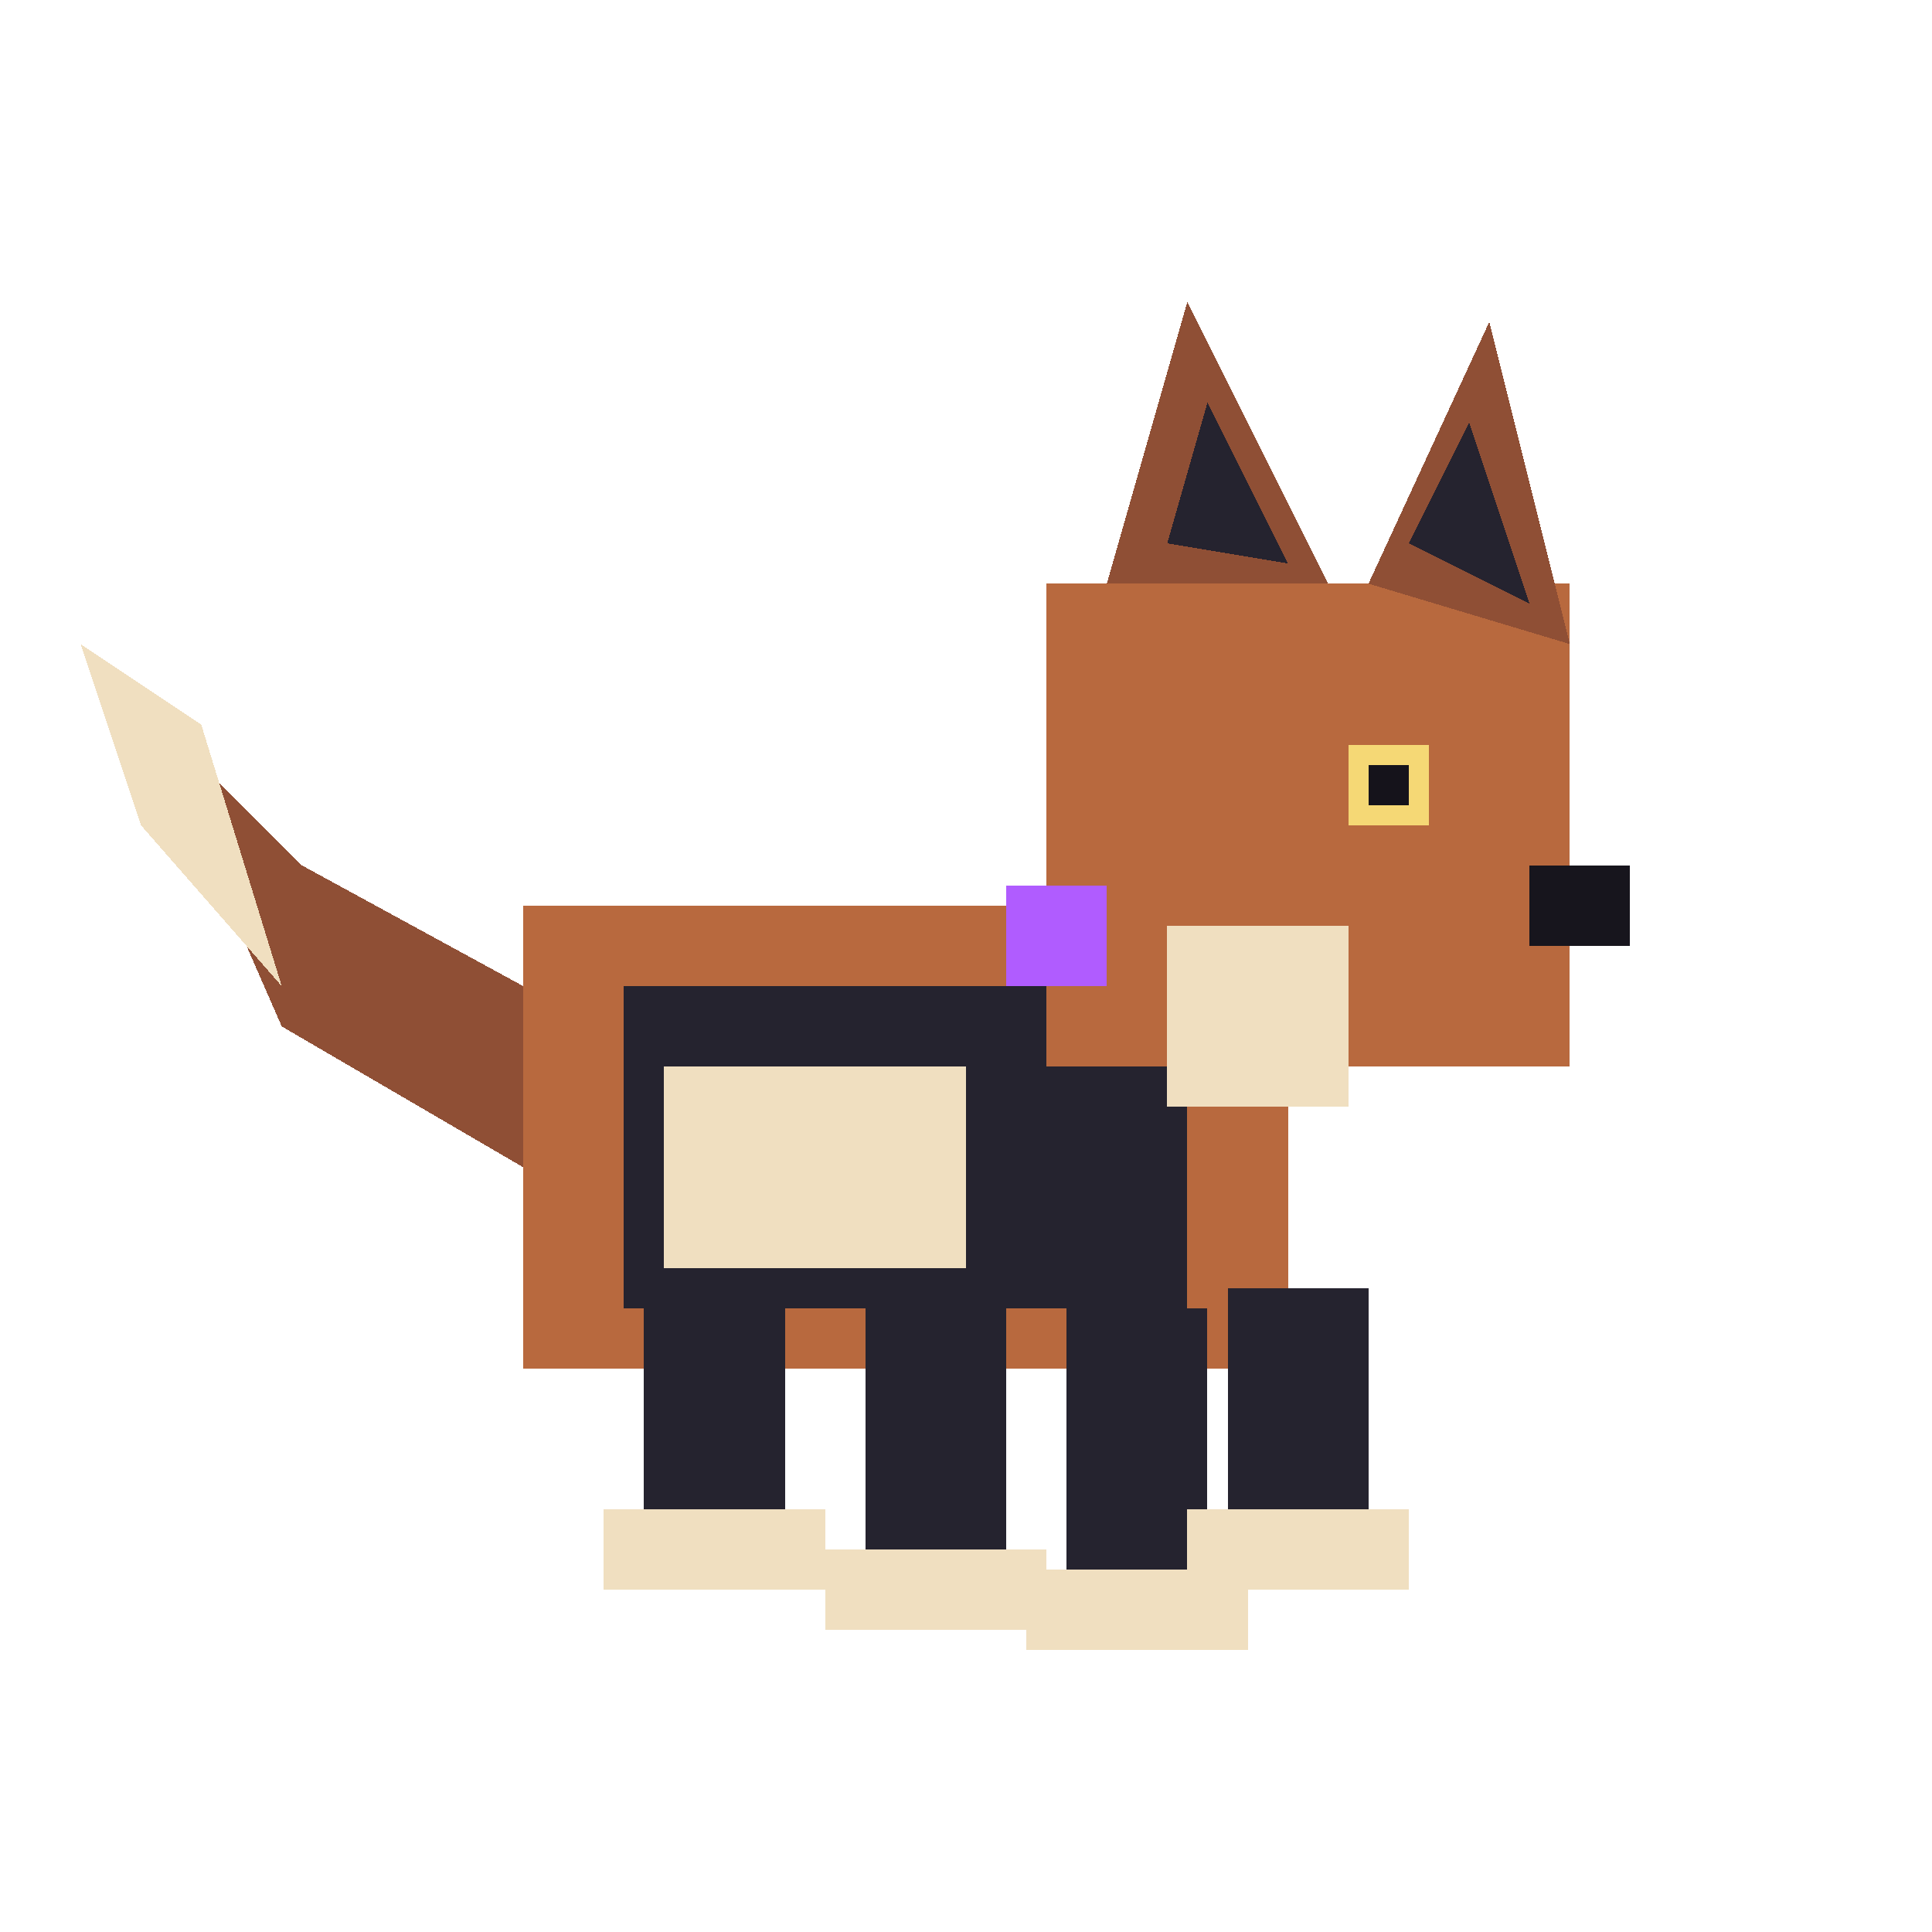
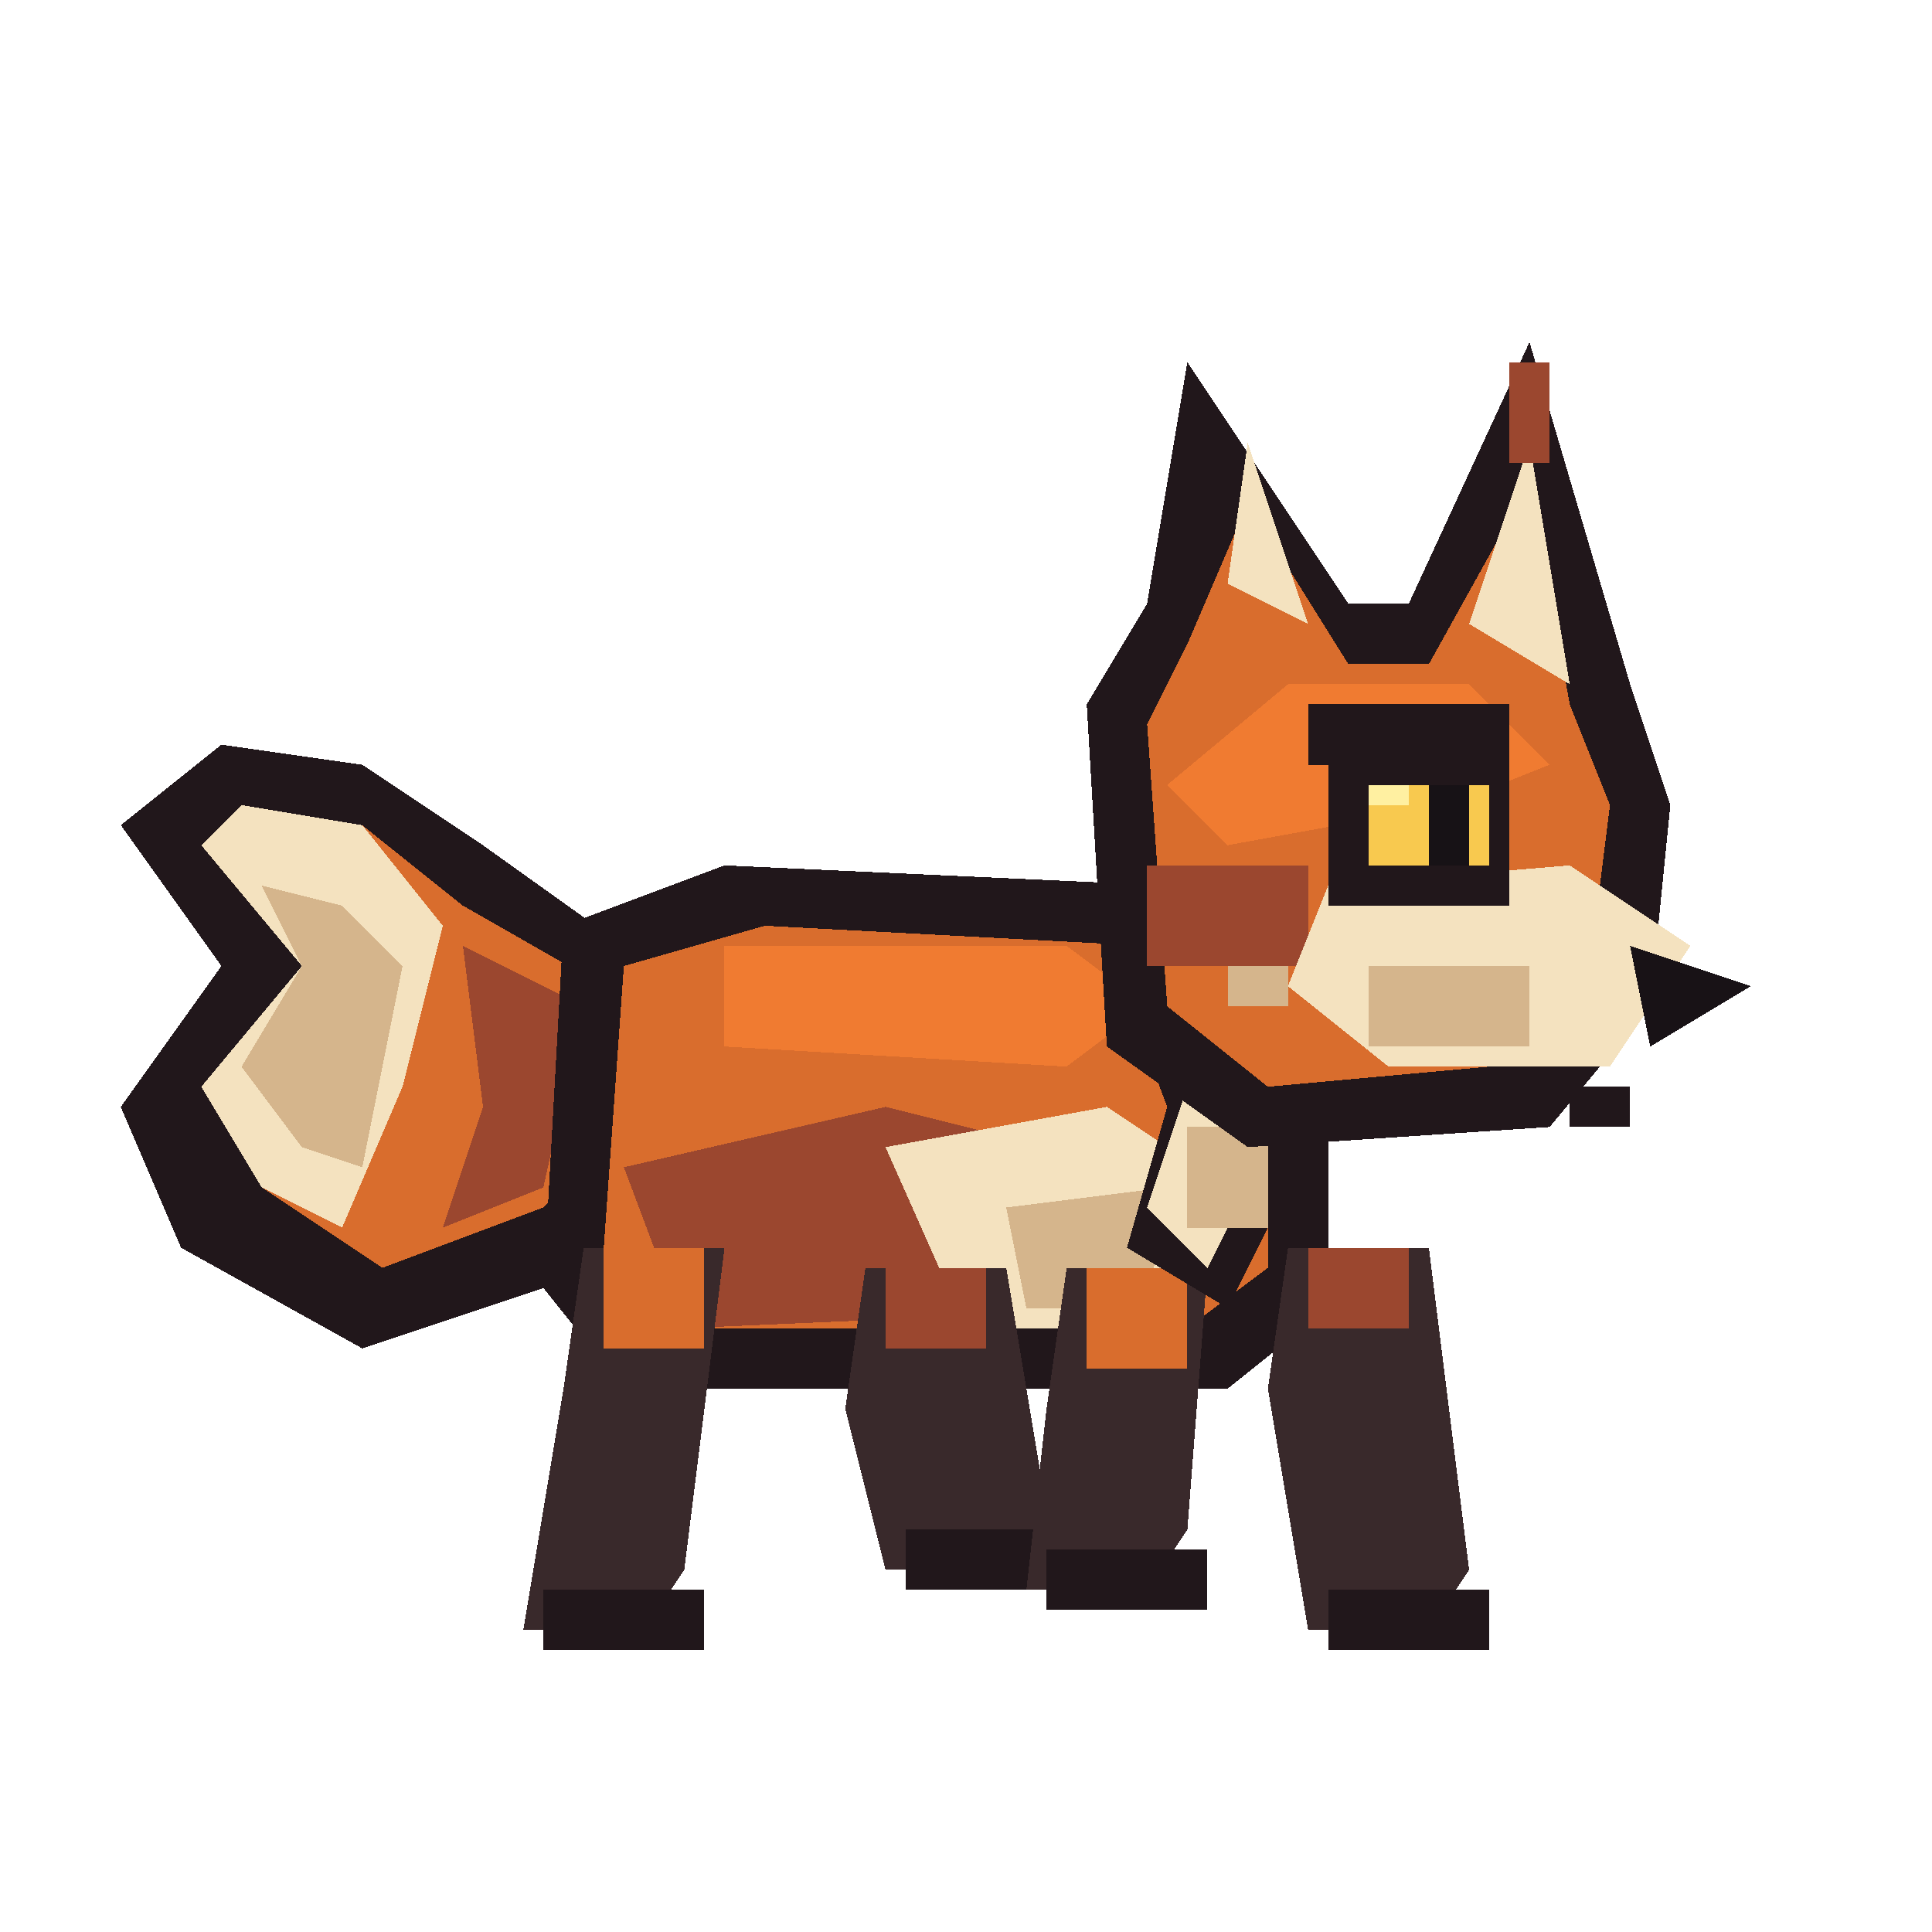
<svg xmlns="http://www.w3.org/2000/svg" width="96" height="96" viewBox="0 0 96 96" shape-rendering="crispEdges">
  <rect width="96" height="96" fill="none" />
-   <polygon points="26,49 15,43 7,35 14,51 26,58" fill="#8f4f35" />
-   <polygon points="10,36 4,32 7,41 14,49" fill="#f0dfc0" />
-   <rect x="26" y="45" width="38" height="23" fill="#b8693e" />
-   <rect x="31" y="49" width="28" height="16" fill="#25232f" />
-   <rect x="52" y="29" width="26" height="24" fill="#b8693e" />
-   <polygon points="55,29 59,15 66,29" fill="#8f4f35" />
-   <polygon points="68,29 74,16 78,32" fill="#8f4f35" />
-   <polygon points="58,27 60,20 64,28" fill="#25232f" />
-   <polygon points="70,27 73,21 76,30" fill="#25232f" />
-   <rect x="67" y="37" width="4" height="4" fill="#f5d875" />
-   <rect x="68" y="38" width="2" height="2" fill="#15131b" />
-   <rect x="76" y="43" width="5" height="4" fill="#17151d" />
-   <rect x="58" y="46" width="9" height="9" fill="#f0dfc0" />
-   <rect x="33" y="53" width="15" height="10" fill="#f0dfc0" />
-   <rect x="32" y="65" width="7" height="12" fill="#25232f" />
-   <rect x="43" y="65" width="7" height="14" fill="#25232f" />
-   <rect x="53" y="65" width="7" height="15" fill="#25232f" />
-   <rect x="61" y="64" width="7" height="13" fill="#25232f" />
-   <rect x="30" y="75" width="11" height="4" fill="#f0dfc0" />
-   <rect x="41" y="77" width="11" height="4" fill="#f0dfc0" />
-   <rect x="51" y="78" width="11" height="4" fill="#f0dfc0" />
-   <rect x="59" y="75" width="11" height="4" fill="#f0dfc0" />
-   <rect x="50" y="44" width="5" height="5" fill="#b05cff" />
+   <polygon points="31,47 24,42 18,38 11,37 6,41 11,48 6,55 9,62 18,67 27,64 35,56" fill="#21171b" />
+   <polygon points="30,49 23,45 18,41 12,40 10,42 15,48 10,54 13,59 19,63 27,60 32,55" fill="#d96d2d" />
+   <polygon points="18,41 12,40 10,42 15,48 10,54 13,59 17,61 20,54 22,46" fill="#f4e2bf" />
+   <polygon points="17,45 13,44 15,48 12,53 15,57 18,58 19,53 20,48" fill="#d5b58c" />
+   <polygon points="23,47 29,50 27,59 22,61 24,55" fill="#9b472f" />
+   <polygon points="28,46 36,43 58,44 66,49 66,65 61,69 31,69 27,64" fill="#21171b" />
+   <polygon points="31,48 38,46 57,47 63,51 63,63 59,66 32,66 30,62" fill="#d96d2d" />
+   <polygon points="36,47 53,47 57,50 53,53 36,52" fill="#f07b31" />
+   <polygon points="31,58 44,55 56,58 57,65 34,66" fill="#9b472f" />
+   <polygon points="44,57 55,55 61,59 58,66 48,66" fill="#f4e2bf" />
+   <polygon points="50,60 58,59 57,65 51,65" fill="#d5b58c" />
+   <polygon points="29,62 36,62 34,78 32,81 26,81 28,69" fill="#39292b" />
+   <rect x="30" y="62" width="5" height="5" fill="#d96d2d" />
+   <rect x="27" y="79" width="8" height="3" fill="#21171b" />
+   <polygon points="43,63 50,63 52,75 50,78 44,78 42,70" fill="#39292b" />
+   <rect x="44" y="63" width="5" height="4" fill="#9b472f" />
+   <rect x="45" y="76" width="8" height="3" fill="#21171b" />
+   <polygon points="53,63 60,63 59,76 57,79 51,79 52,70" fill="#39292b" />
+   <rect x="54" y="63" width="5" height="5" fill="#d96d2d" />
+   <rect x="52" y="77" width="8" height="3" fill="#21171b" />
+   <polygon points="64,62 71,62 73,78 71,81 65,81 63,69" fill="#39292b" />
+   <rect x="65" y="62" width="5" height="4" fill="#9b472f" />
+   <rect x="66" y="79" width="8" height="3" fill="#21171b" />
+   <polygon points="55,47 65,48 65,57 61,65 56,62 58,55" fill="#21171b" />
+   <polygon points="57,49 63,50 63,57 60,63 57,60 59,54" fill="#f4e2bf" />
+   <rect x="59" y="56" width="4" height="5" fill="#d5b58c" />
+   <polygon points="54,35 57,30 59,18 67,30 70,30 76,17 81,34 83,40 82,50 77,56 62,57 55,52" fill="#21171b" />
+   <polygon points="57,36 59,32 62,25 67,33 71,33 76,24 78,35 80,40 79,48 74,53 63,54 58,50" fill="#d96d2d" />
+   <polygon points="61,29 62,22 65,31" fill="#f4e2bf" />
+   <polygon points="73,31 76,22 78,34" fill="#f4e2bf" />
+   <polygon points="58,39 64,34 73,34 77,38 72,40 61,42" fill="#f07b31" />
+   <rect x="57" y="43" width="8" height="5" fill="#9b472f" />
+   <polygon points="66,44 78,43 84,47 80,53 69,53 64,49" fill="#f4e2bf" />
+   <rect x="68" y="48" width="8" height="4" fill="#d5b58c" />
+   <polygon points="81,47 87,49 82,52" fill="#181216" />
+   <rect x="65" y="35" width="10" height="3" fill="#21171b" />
+   <rect x="66" y="38" width="9" height="7" fill="#21171b" />
+   <rect x="68" y="39" width="6" height="4" fill="#f8c94f" />
+   <rect x="71" y="39" width="2" height="4" fill="#171216" />
+   <rect x="68" y="39" width="2" height="1" fill="#fff0a1" />
+   <rect x="61" y="48" width="3" height="2" fill="#d5b58c" />
+   <rect x="78" y="54" width="3" height="2" fill="#21171b" />
+   <rect x="75" y="18" width="2" height="5" fill="#9b472f" />
</svg>
